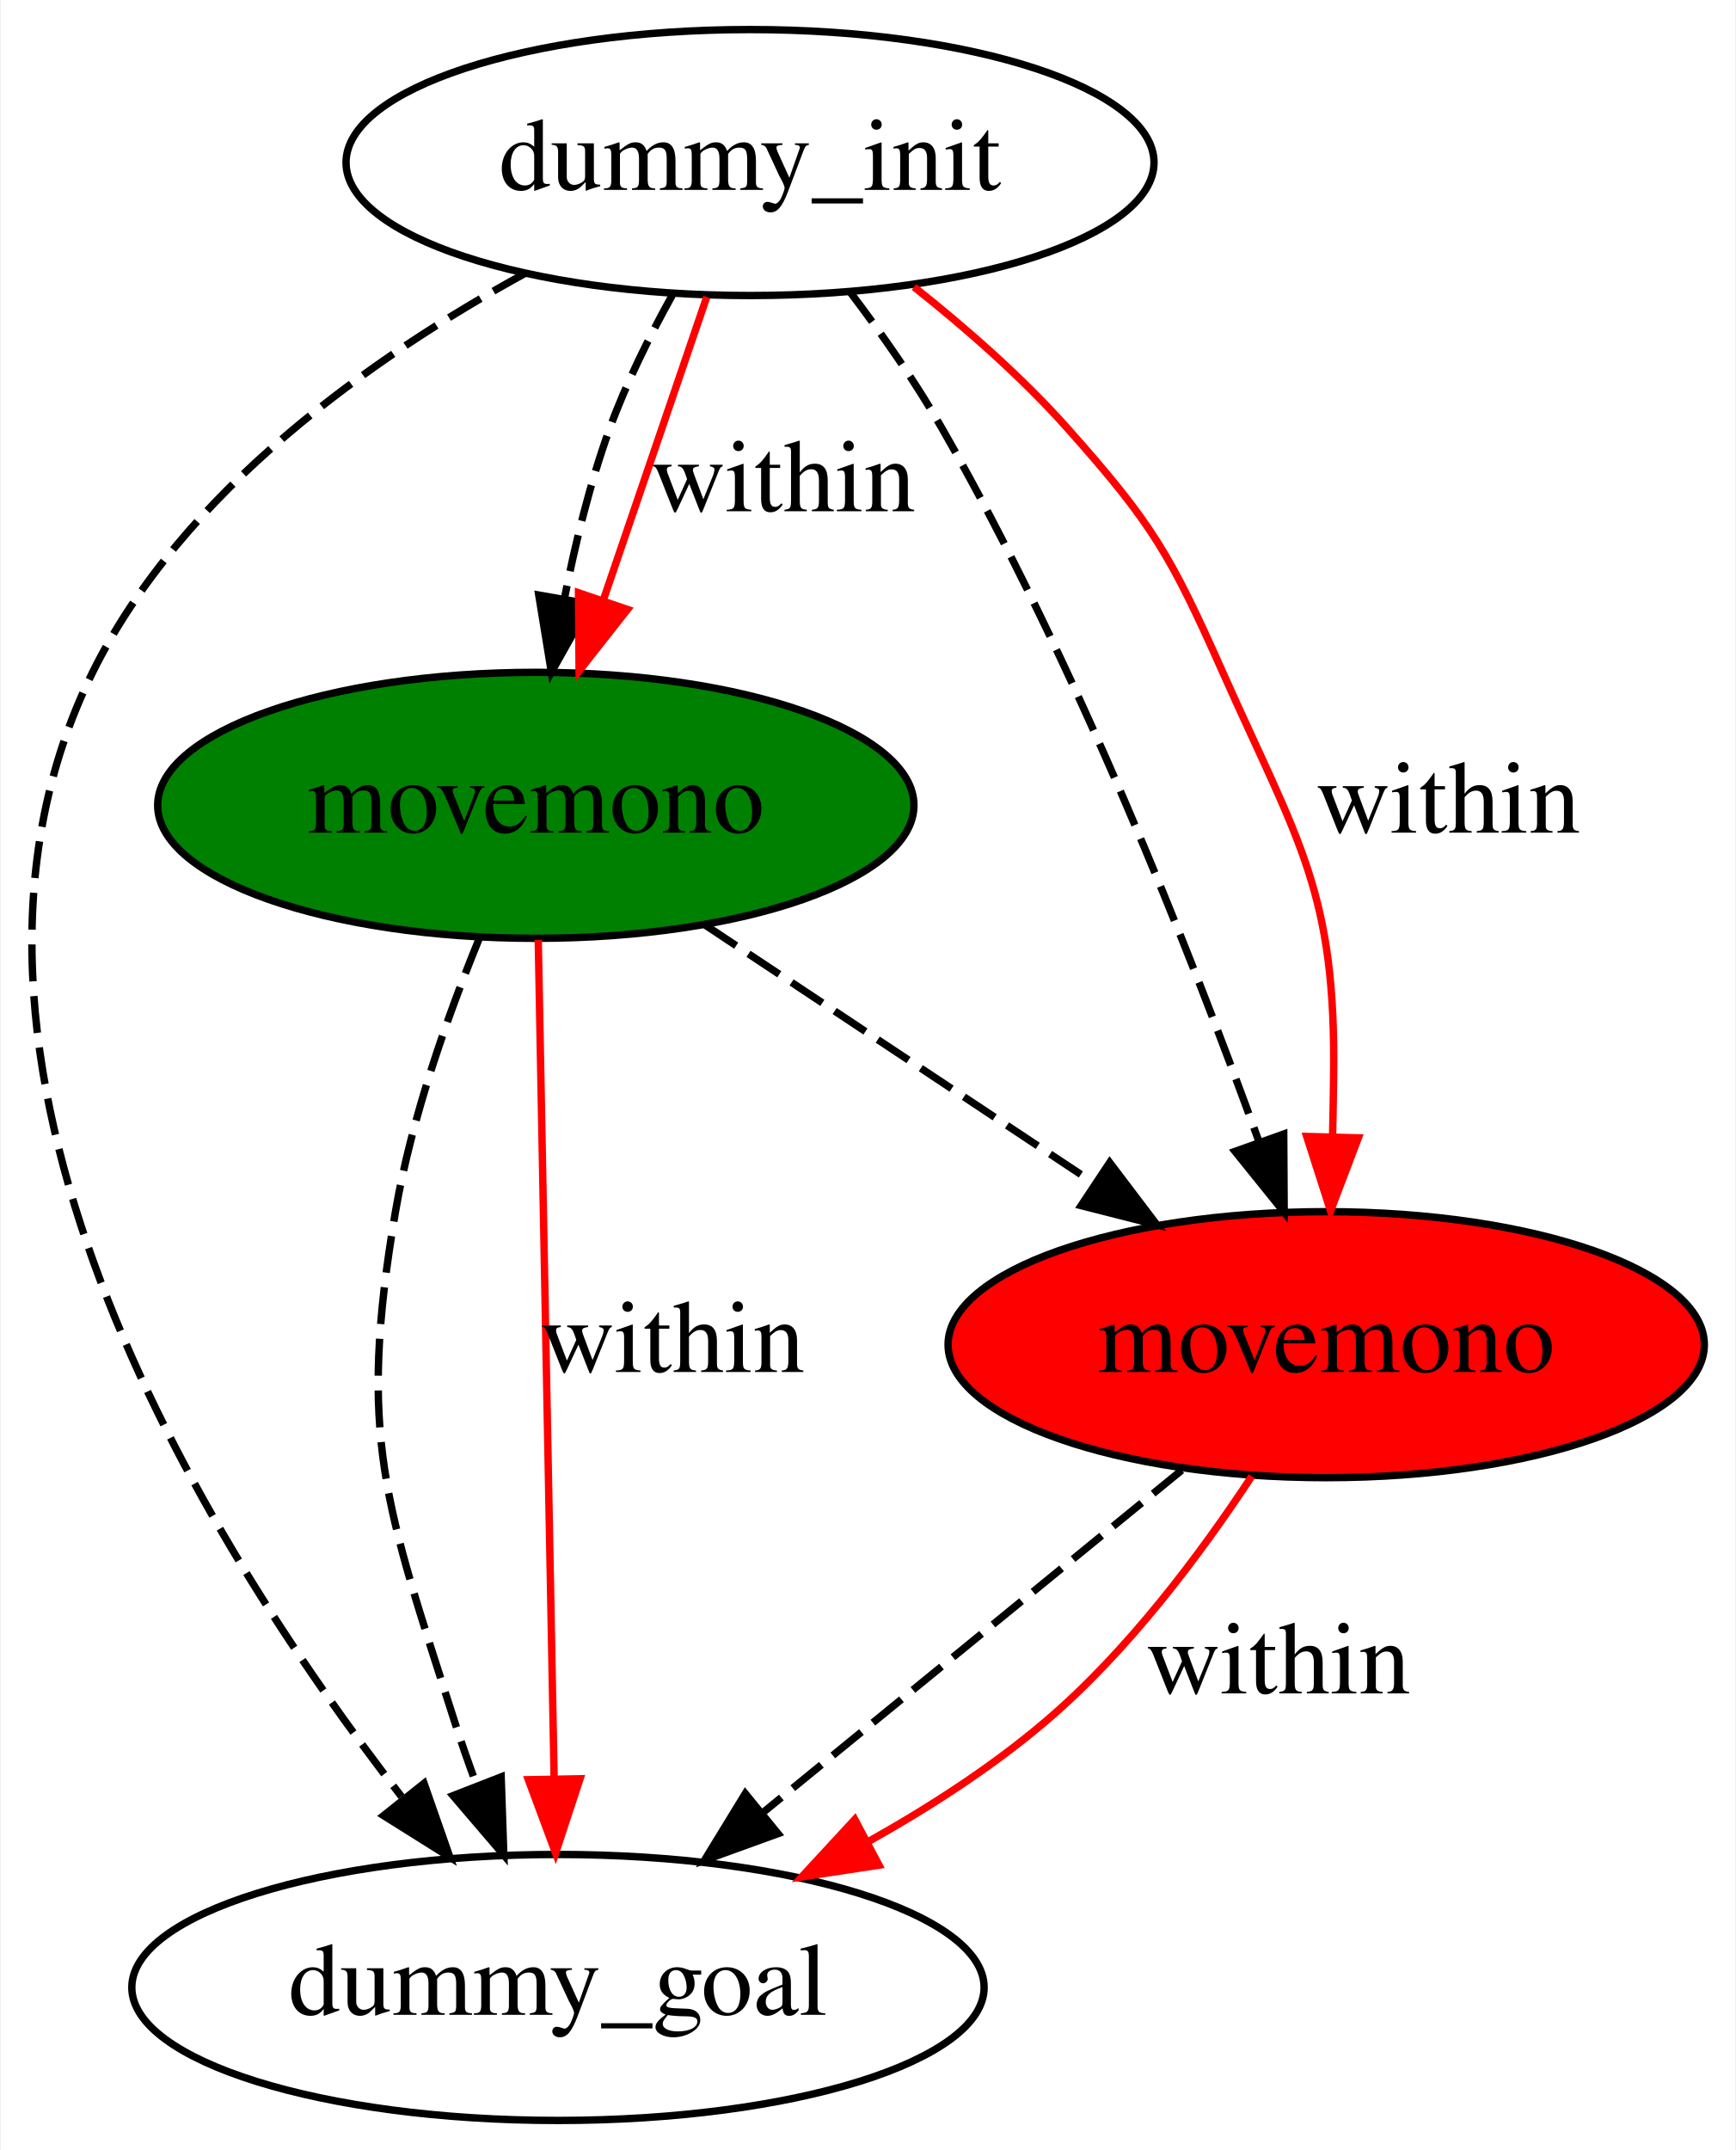
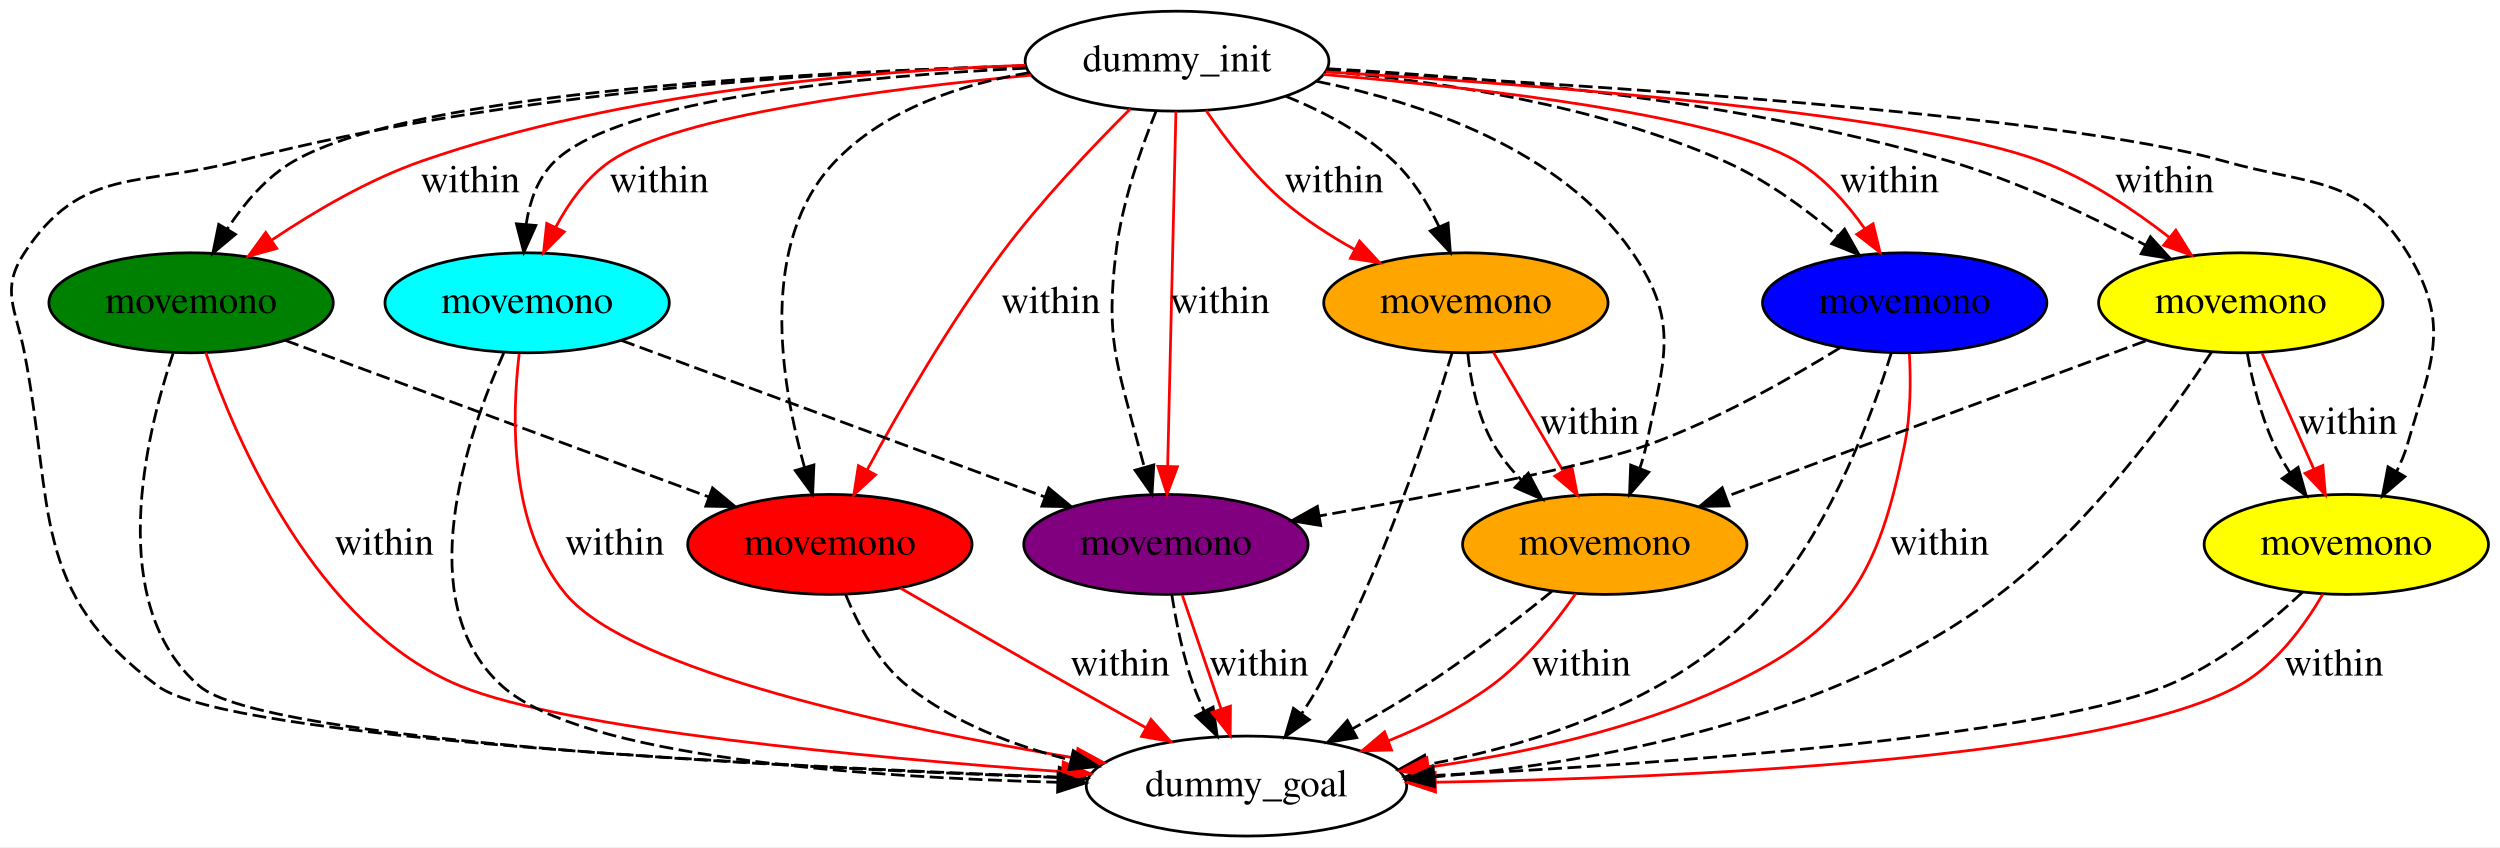
- <svg xmlns="http://www.w3.org/2000/svg" width="235pt" height="291pt" viewBox="0.00 0.00 234.77 291.00">
-   <g id="graph0" class="graph" transform="scale(1 1) rotate(0) translate(4 287)">
-     <polygon fill="white" stroke="transparent" points="-4,4 -4,-287 230.77,-287 230.77,4 -4,4" />
+ <svg xmlns="http://www.w3.org/2000/svg" width="900pt" height="305pt" viewBox="0.00 0.00 900.14 305.00">
+   <g id="graph0" class="graph" transform="scale(1 1) rotate(0) translate(4 301)">
+     <polygon fill="white" stroke="transparent" points="-4,4 -4,-301 896.14,-301 896.14,4 -4,4" />
    <g id="node1" class="node">
-       <ellipse fill="white" stroke="black" cx="97.42" cy="-265" rx="54.69" ry="18" />
-       <text text-anchor="middle" x="97.42" y="-261.3" font-family="Times,serif" font-size="14.00">dummy_init</text>
+       <ellipse fill="white" stroke="black" cx="419.8" cy="-279" rx="54.69" ry="18" />
+       <text text-anchor="middle" x="419.8" y="-275.3" font-family="Times,serif" font-size="14.00">dummy_init</text>
    </g>
    <g id="node2" class="node">
-       <ellipse fill="white" stroke="black" cx="71.42" cy="-18" rx="57.69" ry="18" />
-       <text text-anchor="middle" x="71.42" y="-14.3" font-family="Times,serif" font-size="14.00">dummy_goal</text>
+       <ellipse fill="white" stroke="black" cx="444.8" cy="-18" rx="57.69" ry="18" />
+       <text text-anchor="middle" x="444.8" y="-14.3" font-family="Times,serif" font-size="14.00">dummy_goal</text>
+     </g>
+     <g id="edge24" class="edge">
+       <path fill="none" stroke="black" stroke-dasharray="5,2" d="M365.35,-277.38C297.79,-275.47 179.58,-268.39 81.8,-243 45.76,-233.64 25.3,-241.08 4.8,-210 -4.01,-196.64 1.77,-189.71 4.8,-174 15.66,-117.59 6.71,-88.29 52.8,-54 78.16,-35.13 271.76,-25.25 377.07,-21.22" />
+       <polygon fill="black" stroke="black" points="377.42,-24.71 387.28,-20.84 377.16,-17.72 377.42,-24.71" />
+     </g>
+     <g id="node3" class="node">
+       <ellipse fill="yellow" stroke="black" cx="840.8" cy="-105" rx="51.19" ry="18" />
+       <text text-anchor="middle" x="840.8" y="-101.3" font-family="Times,serif" font-size="14.00">movemono</text>
+     </g>
+     <g id="edge17" class="edge">
+       <path fill="none" stroke="black" stroke-dasharray="5,2" d="M473.6,-275.46C562.85,-270.83 737.54,-259.92 796.8,-243 828.33,-234 845.56,-237.9 862.8,-210 878.92,-183.91 871.29,-170.47 862.8,-141 861.86,-137.76 860.53,-134.53 858.98,-131.41" />
+       <polygon fill="black" stroke="black" points="861.87,-129.42 853.83,-122.52 855.81,-132.93 861.87,-129.42" />
+     </g>
+     <g id="node4" class="node">
+       <ellipse fill="green" stroke="black" cx="64.8" cy="-192" rx="51.19" ry="18" />
+       <text text-anchor="middle" x="64.8" y="-188.3" font-family="Times,serif" font-size="14.00">movemono</text>
+     </g>
+     <g id="edge25" class="edge">
+       <path fill="none" stroke="black" stroke-dasharray="5,2" d="M365.46,-277.21C286.69,-275.19 145.44,-268.08 101.8,-243 91.87,-237.29 83.81,-227.73 77.78,-218.48" />
+       <polygon fill="black" stroke="black" points="80.76,-216.65 72.63,-209.85 74.75,-220.23 80.76,-216.65" />
+     </g>
+     <g id="edge26" class="edge">
+       <path fill="none" stroke="red" d="M365.13,-277.53C309.11,-275.55 220.19,-268.21 147.8,-243 128.68,-236.34 109.18,-224.89 93.9,-214.62" />
+       <polygon fill="red" stroke="red" points="95.64,-211.57 85.42,-208.76 91.66,-217.33 95.64,-211.57" />
+       <text text-anchor="middle" x="165.3" y="-231.8" font-family="Times,serif" font-size="14.00">within</text>
+     </g>
+     <g id="node5" class="node">
+       <ellipse fill="cyan" stroke="black" cx="185.8" cy="-192" rx="51.19" ry="18" />
+       <text text-anchor="middle" x="185.8" y="-188.3" font-family="Times,serif" font-size="14.00">movemono</text>
+     </g>
+     <g id="edge5" class="edge">
+       <path fill="none" stroke="black" stroke-dasharray="5,2" d="M365.48,-276.47C307.09,-273.66 219.46,-265.67 195.8,-243 189.69,-237.14 186.75,-228.68 185.46,-220.39" />
+       <polygon fill="black" stroke="black" points="188.93,-219.84 184.6,-210.17 181.95,-220.43 188.93,-219.84" />
+     </g>
+     <g id="edge28" class="edge">
+       <path fill="none" stroke="red" d="M367.2,-273.96C315.13,-269.09 239.82,-259.44 215.8,-243 207.33,-237.21 200.87,-228.16 196.15,-219.35" />
+       <polygon fill="red" stroke="red" points="199.17,-217.56 191.7,-210.05 192.85,-220.58 199.17,-217.56" />
+       <text text-anchor="middle" x="233.3" y="-231.8" font-family="Times,serif" font-size="14.00">within</text>
+     </g>
+     <g id="node6" class="node">
+       <ellipse fill="red" stroke="black" cx="294.8" cy="-105" rx="51.19" ry="18" />
+       <text text-anchor="middle" x="294.8" y="-101.3" font-family="Times,serif" font-size="14.00">movemono</text>
+     </g>
+     <g id="edge21" class="edge">
+       <path fill="none" stroke="black" stroke-dasharray="5,2" d="M366.62,-274.87C342.27,-270.72 314.88,-261.81 296.8,-243 268.95,-214.04 276.98,-163.65 285.67,-132.72" />
+       <polygon fill="black" stroke="black" points="289.05,-133.62 288.59,-123.04 282.35,-131.6 289.05,-133.62" />
+     </g>
+     <g id="edge40" class="edge">
+       <path fill="none" stroke="red" d="M402.97,-261.82C389.64,-248.55 370.97,-228.94 356.8,-210 337.93,-184.78 319.91,-153.46 308.21,-131.82" />
+       <polygon fill="red" stroke="red" points="311.24,-130.07 303.45,-122.89 305.07,-133.36 311.24,-130.07" />
+       <text text-anchor="middle" x="374.3" y="-188.3" font-family="Times,serif" font-size="14.00">within</text>
+     </g>
+     <g id="node7" class="node">
+       <ellipse fill="purple" stroke="black" cx="415.8" cy="-105" rx="51.19" ry="18" />
+       <text text-anchor="middle" x="415.8" y="-101.3" font-family="Times,serif" font-size="14.00">movemono</text>
    </g>
    <g id="edge3" class="edge">
-       <path fill="none" stroke="black" stroke-dasharray="5,2" d="M67.04,-250.04C46.34,-238.71 20.58,-220.58 8.42,-196 -17.3,-143.98 23.17,-78.77 50.24,-43.83" />
-       <polygon fill="black" stroke="black" points="53.29,-45.63 56.79,-35.63 47.81,-41.26 53.29,-45.63" />
-     </g>
-     <g id="node3" class="node">
-       <ellipse fill="green" stroke="black" cx="68.42" cy="-178" rx="51.19" ry="18" />
-       <text text-anchor="middle" x="68.42" y="-174.3" font-family="Times,serif" font-size="14.00">movemono</text>
+       <path fill="none" stroke="black" stroke-dasharray="5,2" d="M412.29,-261.09C406.8,-247.58 399.95,-227.99 397.8,-210 394.14,-179.35 397.92,-170.85 405.8,-141 406.5,-138.34 407.25,-135.58 408.02,-132.82" />
+       <polygon fill="black" stroke="black" points="411.43,-133.63 410.78,-123.05 404.69,-131.72 411.43,-133.63" />
+     </g>
+     <g id="edge39" class="edge">
+       <path fill="none" stroke="red" d="M419.4,-260.88C418.71,-231 417.27,-169.11 416.43,-133.27" />
+       <polygon fill="red" stroke="red" points="419.93,-132.97 416.2,-123.05 412.93,-133.13 419.93,-132.97" />
+       <text text-anchor="middle" x="435.3" y="-188.3" font-family="Times,serif" font-size="14.00">within</text>
+     </g>
+     <g id="node8" class="node">
+       <ellipse fill="orange" stroke="black" cx="573.8" cy="-105" rx="51.19" ry="18" />
+       <text text-anchor="middle" x="573.8" y="-101.3" font-family="Times,serif" font-size="14.00">movemono</text>
+     </g>
+     <g id="edge12" class="edge">
+       <path fill="none" stroke="black" stroke-dasharray="5,2" d="M470.1,-271.74C508.19,-264.09 558.2,-247.2 583.8,-210 601.23,-184.67 594.98,-171.12 588.8,-141 588.21,-138.15 587.38,-135.24 586.41,-132.38" />
+       <polygon fill="black" stroke="black" points="589.64,-131.02 582.72,-123 583.13,-133.58 589.64,-131.02" />
+     </g>
+     <g id="node9" class="node">
+       <ellipse fill="orange" stroke="black" cx="523.8" cy="-192" rx="51.19" ry="18" />
+       <text text-anchor="middle" x="523.8" y="-188.3" font-family="Times,serif" font-size="14.00">movemono</text>
+     </g>
+     <g id="edge23" class="edge">
+       <path fill="none" stroke="black" stroke-dasharray="5,2" d="M458.97,-266.36C472.46,-260.91 486.9,-253.29 497.8,-243 504.65,-236.53 510.03,-227.85 514.07,-219.54" />
+       <polygon fill="black" stroke="black" points="517.39,-220.68 518.21,-210.11 510.98,-217.86 517.39,-220.68" />
+     </g>
+     <g id="edge32" class="edge">
+       <path fill="none" stroke="red" d="M430.25,-261.24C437.37,-250.77 447.53,-237.52 458.8,-228 466.29,-221.68 475.1,-216.01 483.77,-211.17" />
+       <polygon fill="red" stroke="red" points="485.51,-214.21 492.71,-206.44 482.23,-208.03 485.51,-214.21" />
+       <text text-anchor="middle" x="476.3" y="-231.8" font-family="Times,serif" font-size="14.00">within</text>
+     </g>
+     <g id="node10" class="node">
+       <ellipse fill="blue" stroke="black" cx="681.8" cy="-192" rx="51.19" ry="18" />
+       <text text-anchor="middle" x="681.8" y="-188.3" font-family="Times,serif" font-size="14.00">movemono</text>
    </g>
    <g id="edge1" class="edge">
-       <path fill="none" stroke="black" stroke-dasharray="5,2" d="M86.89,-247.03C83.79,-241.45 80.64,-235.11 78.42,-229 75.77,-221.68 73.76,-213.48 72.27,-205.87" />
-       <polygon fill="black" stroke="black" points="75.71,-205.25 70.53,-196.01 68.82,-206.46 75.71,-205.25" />
+       <path fill="none" stroke="black" stroke-dasharray="5,2" d="M473.65,-275.37C514.43,-271.75 571.04,-263.2 616.8,-243 631.58,-236.48 646.02,-225.91 657.53,-216.17" />
+       <polygon fill="black" stroke="black" points="660.15,-218.53 665.35,-209.3 655.53,-213.27 660.15,-218.53" />
+     </g>
+     <g id="edge37" class="edge">
+       <path fill="none" stroke="red" d="M472.46,-274.2C529.07,-269.35 614.73,-259.53 642.8,-243 652.72,-237.16 661.04,-227.75 667.42,-218.66" />
+       <polygon fill="red" stroke="red" points="670.42,-220.46 672.92,-210.16 664.55,-216.65 670.42,-220.46" />
+       <text text-anchor="middle" x="676.3" y="-231.8" font-family="Times,serif" font-size="14.00">within</text>
+     </g>
+     <g id="node11" class="node">
+       <ellipse fill="yellow" stroke="black" cx="802.8" cy="-192" rx="51.19" ry="18" />
+       <text text-anchor="middle" x="802.8" y="-188.3" font-family="Times,serif" font-size="14.00">movemono</text>
+     </g>
+     <g id="edge7" class="edge">
+       <path fill="none" stroke="black" stroke-dasharray="5,2" d="M473.87,-276.28C530.65,-273.3 622.05,-265.18 697.8,-243 722.39,-235.8 748.4,-223.45 768.38,-212.83" />
+       <polygon fill="black" stroke="black" points="770.27,-215.78 777.39,-207.94 766.94,-209.63 770.27,-215.78" />
+     </g>
+     <g id="edge35" class="edge">
+       <path fill="none" stroke="red" d="M473.33,-275.15C549.49,-270.55 684.96,-260.23 730.8,-243 747.51,-236.72 764.02,-225.7 777.01,-215.6" />
+       <polygon fill="red" stroke="red" points="779.42,-218.15 785.01,-209.15 775.02,-212.7 779.42,-218.15" />
+       <text text-anchor="middle" x="775.3" y="-231.8" font-family="Times,serif" font-size="14.00">within</text>
+     </g>
+     <g id="edge22" class="edge">
+       <path fill="none" stroke="black" stroke-dasharray="5,2" d="M825.03,-87.79C812.77,-76.28 794.7,-61.56 775.8,-54 729.38,-35.43 594.49,-25.97 511.94,-21.79" />
+       <polygon fill="black" stroke="black" points="512.05,-18.3 501.89,-21.3 511.71,-25.29 512.05,-18.3" />
+     </g>
+     <g id="edge27" class="edge">
+       <path fill="none" stroke="red" d="M832.35,-87.08C825.7,-75.69 815.3,-61.43 801.8,-54 753.66,-27.51 602.28,-20.91 512.85,-19.37" />
+       <polygon fill="red" stroke="red" points="512.85,-15.87 502.79,-19.21 512.74,-22.86 512.85,-15.87" />
+       <text text-anchor="middle" x="836.3" y="-57.8" font-family="Times,serif" font-size="14.00">within</text>
+     </g>
+     <g id="edge13" class="edge">
+       <path fill="none" stroke="black" stroke-dasharray="5,2" d="M58.32,-173.8C48.36,-144.06 33.78,-83.4 67.8,-54 90.64,-34.26 274.81,-24.83 377.02,-21.08" />
+       <polygon fill="black" stroke="black" points="377.39,-24.56 387.26,-20.71 377.14,-17.57 377.39,-24.56" />
+     </g>
+     <g id="edge31" class="edge">
+       <path fill="none" stroke="red" d="M70.07,-174.07C81.05,-142.36 109.75,-75.32 161.8,-54 199.79,-38.44 307.32,-28.35 378.36,-23.17" />
+       <polygon fill="red" stroke="red" points="378.83,-26.65 388.56,-22.45 378.34,-19.67 378.83,-26.65" />
+       <text text-anchor="middle" x="134.3" y="-101.3" font-family="Times,serif" font-size="14.00">within</text>
+     </g>
+     <g id="edge19" class="edge">
+       <path fill="none" stroke="black" stroke-dasharray="5,2" d="M98.74,-178.46C139.16,-163.52 206.79,-138.53 251.09,-122.15" />
+       <polygon fill="black" stroke="black" points="252.56,-125.34 260.72,-118.59 250.13,-118.78 252.56,-125.34" />
    </g>
    <g id="edge9" class="edge">
-       <path fill="none" stroke="red" d="M91.56,-246.8C87.55,-235.05 82.15,-219.24 77.58,-205.84" />
-       <polygon fill="red" stroke="red" points="80.83,-204.51 74.28,-196.18 74.2,-206.77 80.83,-204.51" />
-       <text text-anchor="middle" x="101.92" y="-217.8" font-family="Times,serif" font-size="14.00">within</text>
-     </g>
-     <g id="node4" class="node">
-       <ellipse fill="red" stroke="black" cx="175.42" cy="-105" rx="51.19" ry="18" />
-       <text text-anchor="middle" x="175.42" y="-101.3" font-family="Times,serif" font-size="14.00">movemono</text>
+       <path fill="none" stroke="black" stroke-dasharray="5,2" d="M177.38,-173.94C164.15,-144.42 143.27,-84.09 176.8,-54 205.42,-28.31 307.29,-21.17 376.86,-19.36" />
+       <polygon fill="black" stroke="black" points="376.95,-22.86 386.87,-19.13 376.79,-15.86 376.95,-22.86" />
+     </g>
+     <g id="edge30" class="edge">
+       <path fill="none" stroke="red" d="M182.94,-173.67C180.24,-151.01 179.23,-111.36 199.8,-87 223.36,-59.11 318.75,-38.87 383.31,-28.04" />
+       <polygon fill="red" stroke="red" points="384.1,-31.46 393.4,-26.39 382.96,-24.55 384.1,-31.46" />
+       <text text-anchor="middle" x="217.3" y="-101.3" font-family="Times,serif" font-size="14.00">within</text>
+     </g>
+     <g id="edge14" class="edge">
+       <path fill="none" stroke="black" stroke-dasharray="5,2" d="M219.74,-178.46C260.16,-163.52 327.79,-138.53 372.09,-122.15" />
+       <polygon fill="black" stroke="black" points="373.56,-125.34 381.72,-118.59 371.13,-118.78 373.56,-125.34" />
+     </g>
+     <g id="edge20" class="edge">
+       <path fill="none" stroke="black" stroke-dasharray="5,2" d="M300.5,-86.88C304.95,-75.99 312.19,-62.4 322.8,-54 339.57,-40.71 361.18,-32.47 381.53,-27.36" />
+       <polygon fill="black" stroke="black" points="382.44,-30.74 391.4,-25.09 380.87,-23.92 382.44,-30.74" />
+     </g>
+     <g id="edge33" class="edge">
+       <path fill="none" stroke="red" d="M320.25,-89.24C337.57,-79.24 361.02,-65.74 381.8,-54 390.45,-49.11 399.8,-43.89 408.57,-39.01" />
+       <polygon fill="red" stroke="red" points="410.42,-41.99 417.46,-34.07 407.02,-35.87 410.42,-41.99" />
+       <text text-anchor="middle" x="399.3" y="-57.8" font-family="Times,serif" font-size="14.00">within</text>
+     </g>
+     <g id="edge8" class="edge">
+       <path fill="none" stroke="black" stroke-dasharray="5,2" d="M417.91,-86.99C419.44,-77.15 421.94,-64.65 425.8,-54 426.87,-51.04 428.16,-48.03 429.56,-45.07" />
+       <polygon fill="black" stroke="black" points="432.78,-46.46 434.26,-35.97 426.56,-43.25 432.78,-46.46" />
+     </g>
+     <g id="edge29" class="edge">
+       <path fill="none" stroke="red" d="M421.67,-86.8C425.68,-75.05 431.07,-59.24 435.64,-45.84" />
+       <polygon fill="red" stroke="red" points="439.02,-46.77 438.94,-36.18 432.4,-44.51 439.02,-46.77" />
+       <text text-anchor="middle" x="449.3" y="-57.8" font-family="Times,serif" font-size="14.00">within</text>
+     </g>
+     <g id="edge2" class="edge">
+       <path fill="none" stroke="black" stroke-dasharray="5,2" d="M554.75,-88.09C542.09,-77.83 524.9,-64.5 508.8,-54 500.61,-48.66 491.54,-43.36 482.87,-38.56" />
+       <polygon fill="black" stroke="black" points="484.49,-35.45 474.03,-33.75 481.14,-41.6 484.49,-35.45" />
+     </g>
+     <g id="edge38" class="edge">
+       <path fill="none" stroke="red" d="M563.34,-87.28C555.92,-76.56 545.12,-63.01 532.8,-54 521.8,-45.96 508.7,-39.46 496.01,-34.34" />
+       <polygon fill="red" stroke="red" points="497.02,-30.98 486.43,-30.69 494.53,-37.52 497.02,-30.98" />
+       <text text-anchor="middle" x="565.3" y="-57.8" font-family="Times,serif" font-size="14.00">within</text>
+     </g>
+     <g id="edge15" class="edge">
+       <path fill="none" stroke="black" stroke-dasharray="5,2" d="M518.83,-173.9C510.74,-147.31 493.34,-94.87 470.8,-54 468.97,-50.69 466.87,-47.34 464.67,-44.09" />
+       <polygon fill="black" stroke="black" points="467.41,-41.9 458.73,-35.82 461.72,-45.99 467.41,-41.9" />
    </g>
    <g id="edge4" class="edge">
-       <path fill="none" stroke="black" stroke-dasharray="5,2" d="M110.97,-247.47C115.26,-241.81 119.82,-235.31 123.42,-229 141.53,-197.34 157.02,-158.14 166.27,-132.62" />
-       <polygon fill="black" stroke="black" points="169.67,-133.51 169.73,-122.91 163.08,-131.16 169.67,-133.51" />
+       <path fill="none" stroke="black" stroke-dasharray="5,2" d="M524.49,-173.82C525.55,-163.7 528.03,-150.96 533.8,-141 536.45,-136.43 539.91,-132.15 543.7,-128.26" />
+       <polygon fill="black" stroke="black" points="546.27,-130.65 551.24,-121.29 541.52,-125.51 546.27,-130.65" />
+     </g>
+     <g id="edge36" class="edge">
+       <path fill="none" stroke="red" d="M533.68,-174.21C540.8,-162.1 550.54,-145.53 558.65,-131.76" />
+       <polygon fill="red" stroke="red" points="561.89,-133.15 563.94,-122.76 555.85,-129.6 561.89,-133.15" />
+       <text text-anchor="middle" x="568.3" y="-144.8" font-family="Times,serif" font-size="14.00">within</text>
+     </g>
+     <g id="edge11" class="edge">
+       <path fill="none" stroke="black" stroke-dasharray="5,2" d="M677,-174C670.18,-152.06 655.97,-113.56 633.8,-87 603.25,-50.4 551.42,-33.49 509.75,-25.69" />
+       <polygon fill="black" stroke="black" points="510.12,-22.2 499.67,-23.94 508.93,-29.1 510.12,-22.2" />
+     </g>
+     <g id="edge34" class="edge">
+       <path fill="none" stroke="red" d="M683.49,-173.7C684.02,-164 683.99,-151.72 681.8,-141 672.2,-93.97 661.26,-74.39 617.8,-54 584.24,-38.25 543.76,-29.57 510.4,-24.8" />
+       <polygon fill="red" stroke="red" points="510.66,-21.3 500.29,-23.44 509.73,-28.24 510.66,-21.3" />
+       <text text-anchor="middle" x="694.3" y="-101.3" font-family="Times,serif" font-size="14.00">within</text>
+     </g>
+     <g id="edge16" class="edge">
+       <path fill="none" stroke="black" stroke-dasharray="5,2" d="M658.51,-175.79C640.44,-164.63 614.41,-149.93 589.8,-141 568.35,-133.21 513.47,-122.72 471.02,-115.26" />
+       <polygon fill="black" stroke="black" points="471.53,-111.8 461.08,-113.53 470.33,-118.69 471.53,-111.8" />
+     </g>
+     <g id="edge6" class="edge">
+       <path fill="none" stroke="black" stroke-dasharray="5,2" d="M792.27,-174.24C777.5,-151.87 748.73,-112.14 715.8,-87 656.75,-41.93 571.37,-26.45 512.29,-21.28" />
+       <polygon fill="black" stroke="black" points="512.56,-17.79 502.32,-20.49 512,-24.77 512.56,-17.79" />
    </g>
    <g id="edge10" class="edge">
-       <path fill="none" stroke="red" d="M119.62,-248.16C126.7,-242.55 134.28,-235.9 140.42,-229 151.98,-216.01 154.35,-211.88 161.42,-196 171.73,-172.85 176.79,-166.33 176.42,-141 176.39,-138.45 176.34,-135.79 176.28,-133.13" />
-       <polygon fill="red" stroke="red" points="179.77,-132.99 176.01,-123.09 172.78,-133.18 179.77,-132.99" />
-       <text text-anchor="middle" x="191.92" y="-174.3" font-family="Times,serif" font-size="14.00">within</text>
-     </g>
-     <g id="edge6" class="edge">
-       <path fill="none" stroke="black" stroke-dasharray="5,2" d="M60.73,-159.89C56.47,-149.46 51.6,-135.74 49.42,-123 44.23,-92.57 48.03,-83.41 57.42,-54 58.32,-51.19 59.33,-48.29 60.4,-45.42" />
-       <polygon fill="black" stroke="black" points="63.73,-46.5 64.09,-35.91 57.21,-43.96 63.73,-46.5" />
-     </g>
-     <g id="edge7" class="edge">
-       <path fill="none" stroke="red" d="M68.75,-159.79C69.27,-132.48 70.29,-78.99 70.9,-46.38" />
-       <polygon fill="red" stroke="red" points="74.41,-46.25 71.1,-36.19 67.41,-46.12 74.41,-46.25" />
-       <text text-anchor="middle" x="86.92" y="-101.3" font-family="Times,serif" font-size="14.00">within</text>
-     </g>
-     <g id="edge5" class="edge">
-       <path fill="none" stroke="black" stroke-dasharray="5,2" d="M91.38,-161.77C106.75,-151.57 127.19,-138.01 144.06,-126.81" />
-       <polygon fill="black" stroke="black" points="146.11,-129.65 152.51,-121.21 142.24,-123.82 146.11,-129.65" />
-     </g>
-     <g id="edge2" class="edge">
-       <path fill="none" stroke="black" stroke-dasharray="5,2" d="M155.86,-88.01C139.84,-74.92 116.98,-56.23 99.08,-41.6" />
-       <polygon fill="black" stroke="black" points="101.21,-38.82 91.25,-35.21 96.78,-44.24 101.21,-38.82" />
-     </g>
-     <g id="edge8" class="edge">
-       <path fill="none" stroke="red" d="M165.35,-87.2C158.45,-76.72 148.56,-63.46 137.42,-54 130.24,-47.89 121.81,-42.43 113.43,-37.74" />
-       <polygon fill="red" stroke="red" points="114.88,-34.55 104.41,-32.96 111.6,-40.74 114.88,-34.55" />
-       <text text-anchor="middle" x="168.92" y="-57.8" font-family="Times,serif" font-size="14.00">within</text>
+       <path fill="none" stroke="black" stroke-dasharray="5,2" d="M805.17,-173.76C806.96,-163.85 809.96,-151.35 814.8,-141 816.4,-137.58 818.37,-134.16 820.49,-130.87" />
+       <polygon fill="black" stroke="black" points="823.45,-132.75 826.36,-122.56 817.73,-128.71 823.45,-132.75" />
+     </g>
+     <g id="edge41" class="edge">
+       <path fill="none" stroke="red" d="M810.49,-173.8C815.83,-161.85 823.04,-145.72 829.09,-132.18" />
+       <polygon fill="red" stroke="red" points="832.36,-133.44 833.25,-122.89 825.97,-130.59 832.36,-133.44" />
+       <text text-anchor="middle" x="841.3" y="-144.8" font-family="Times,serif" font-size="14.00">within</text>
+     </g>
+     <g id="edge18" class="edge">
+       <path fill="none" stroke="black" stroke-dasharray="5,2" d="M768.52,-178.27C728.26,-163.33 661.43,-138.53 617.5,-122.22" />
+       <polygon fill="black" stroke="black" points="618.54,-118.87 607.94,-118.67 616.1,-125.43 618.54,-118.87" />
    </g>
  </g>
</svg>
